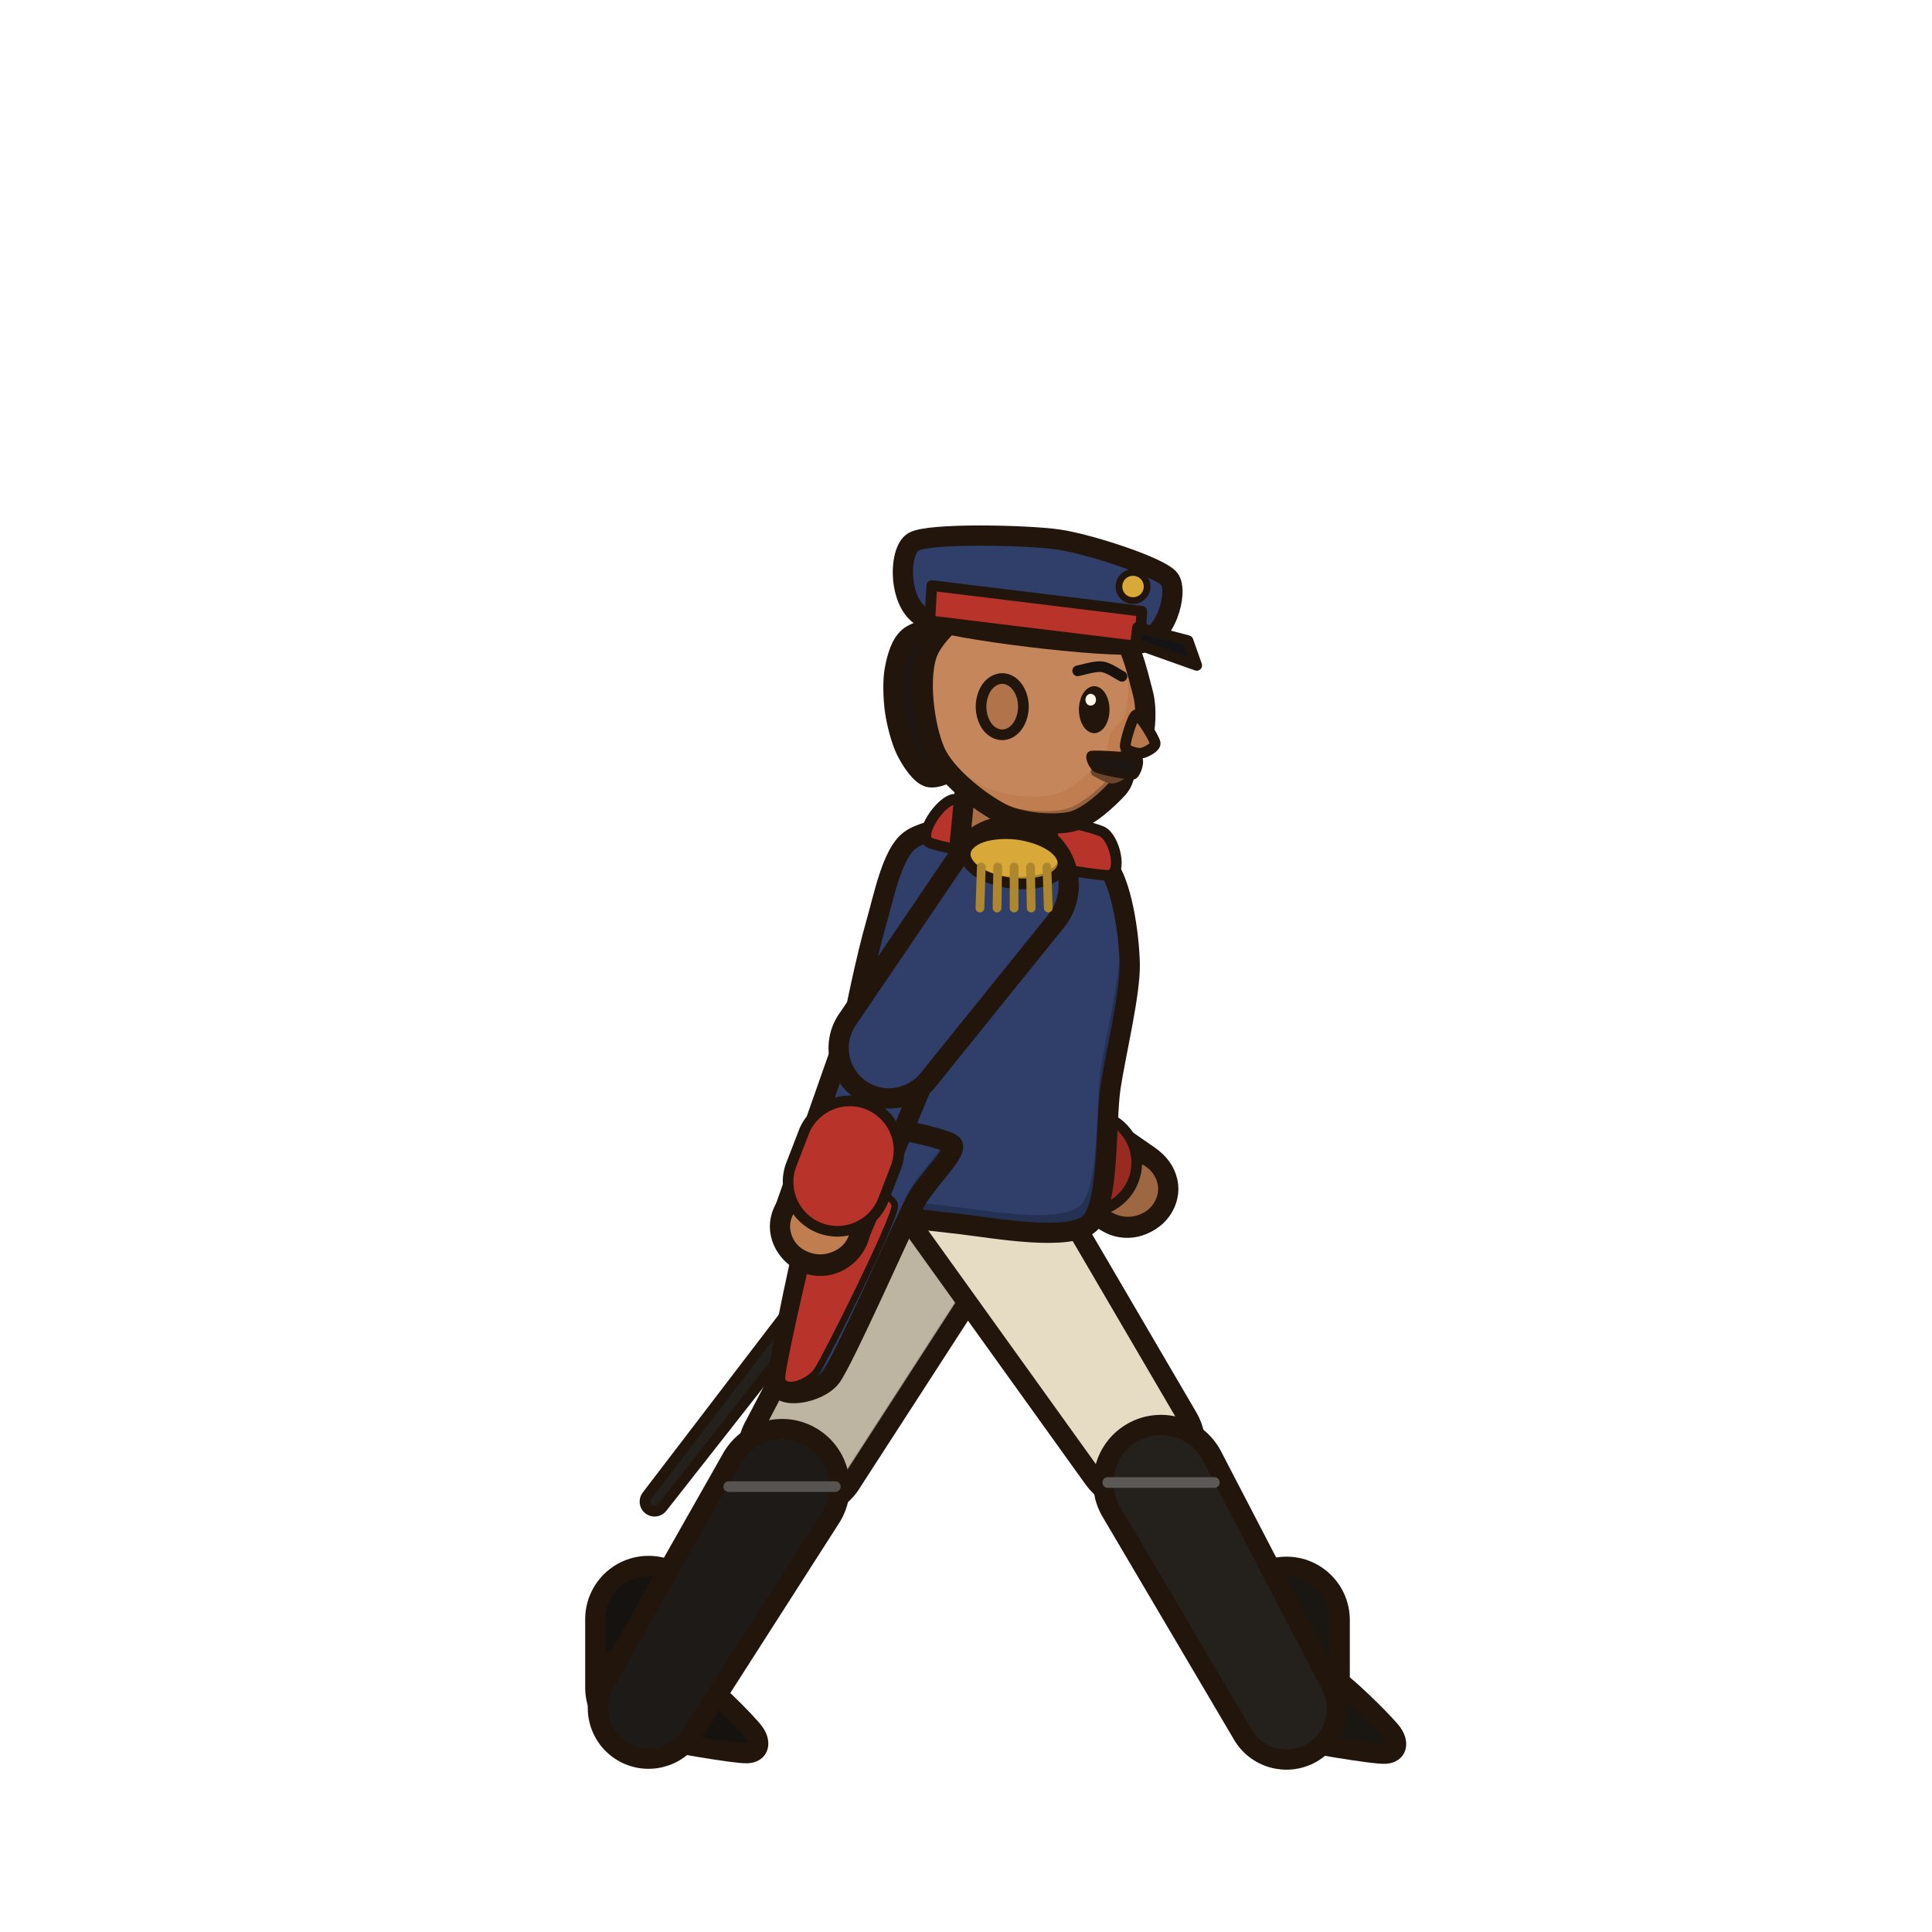
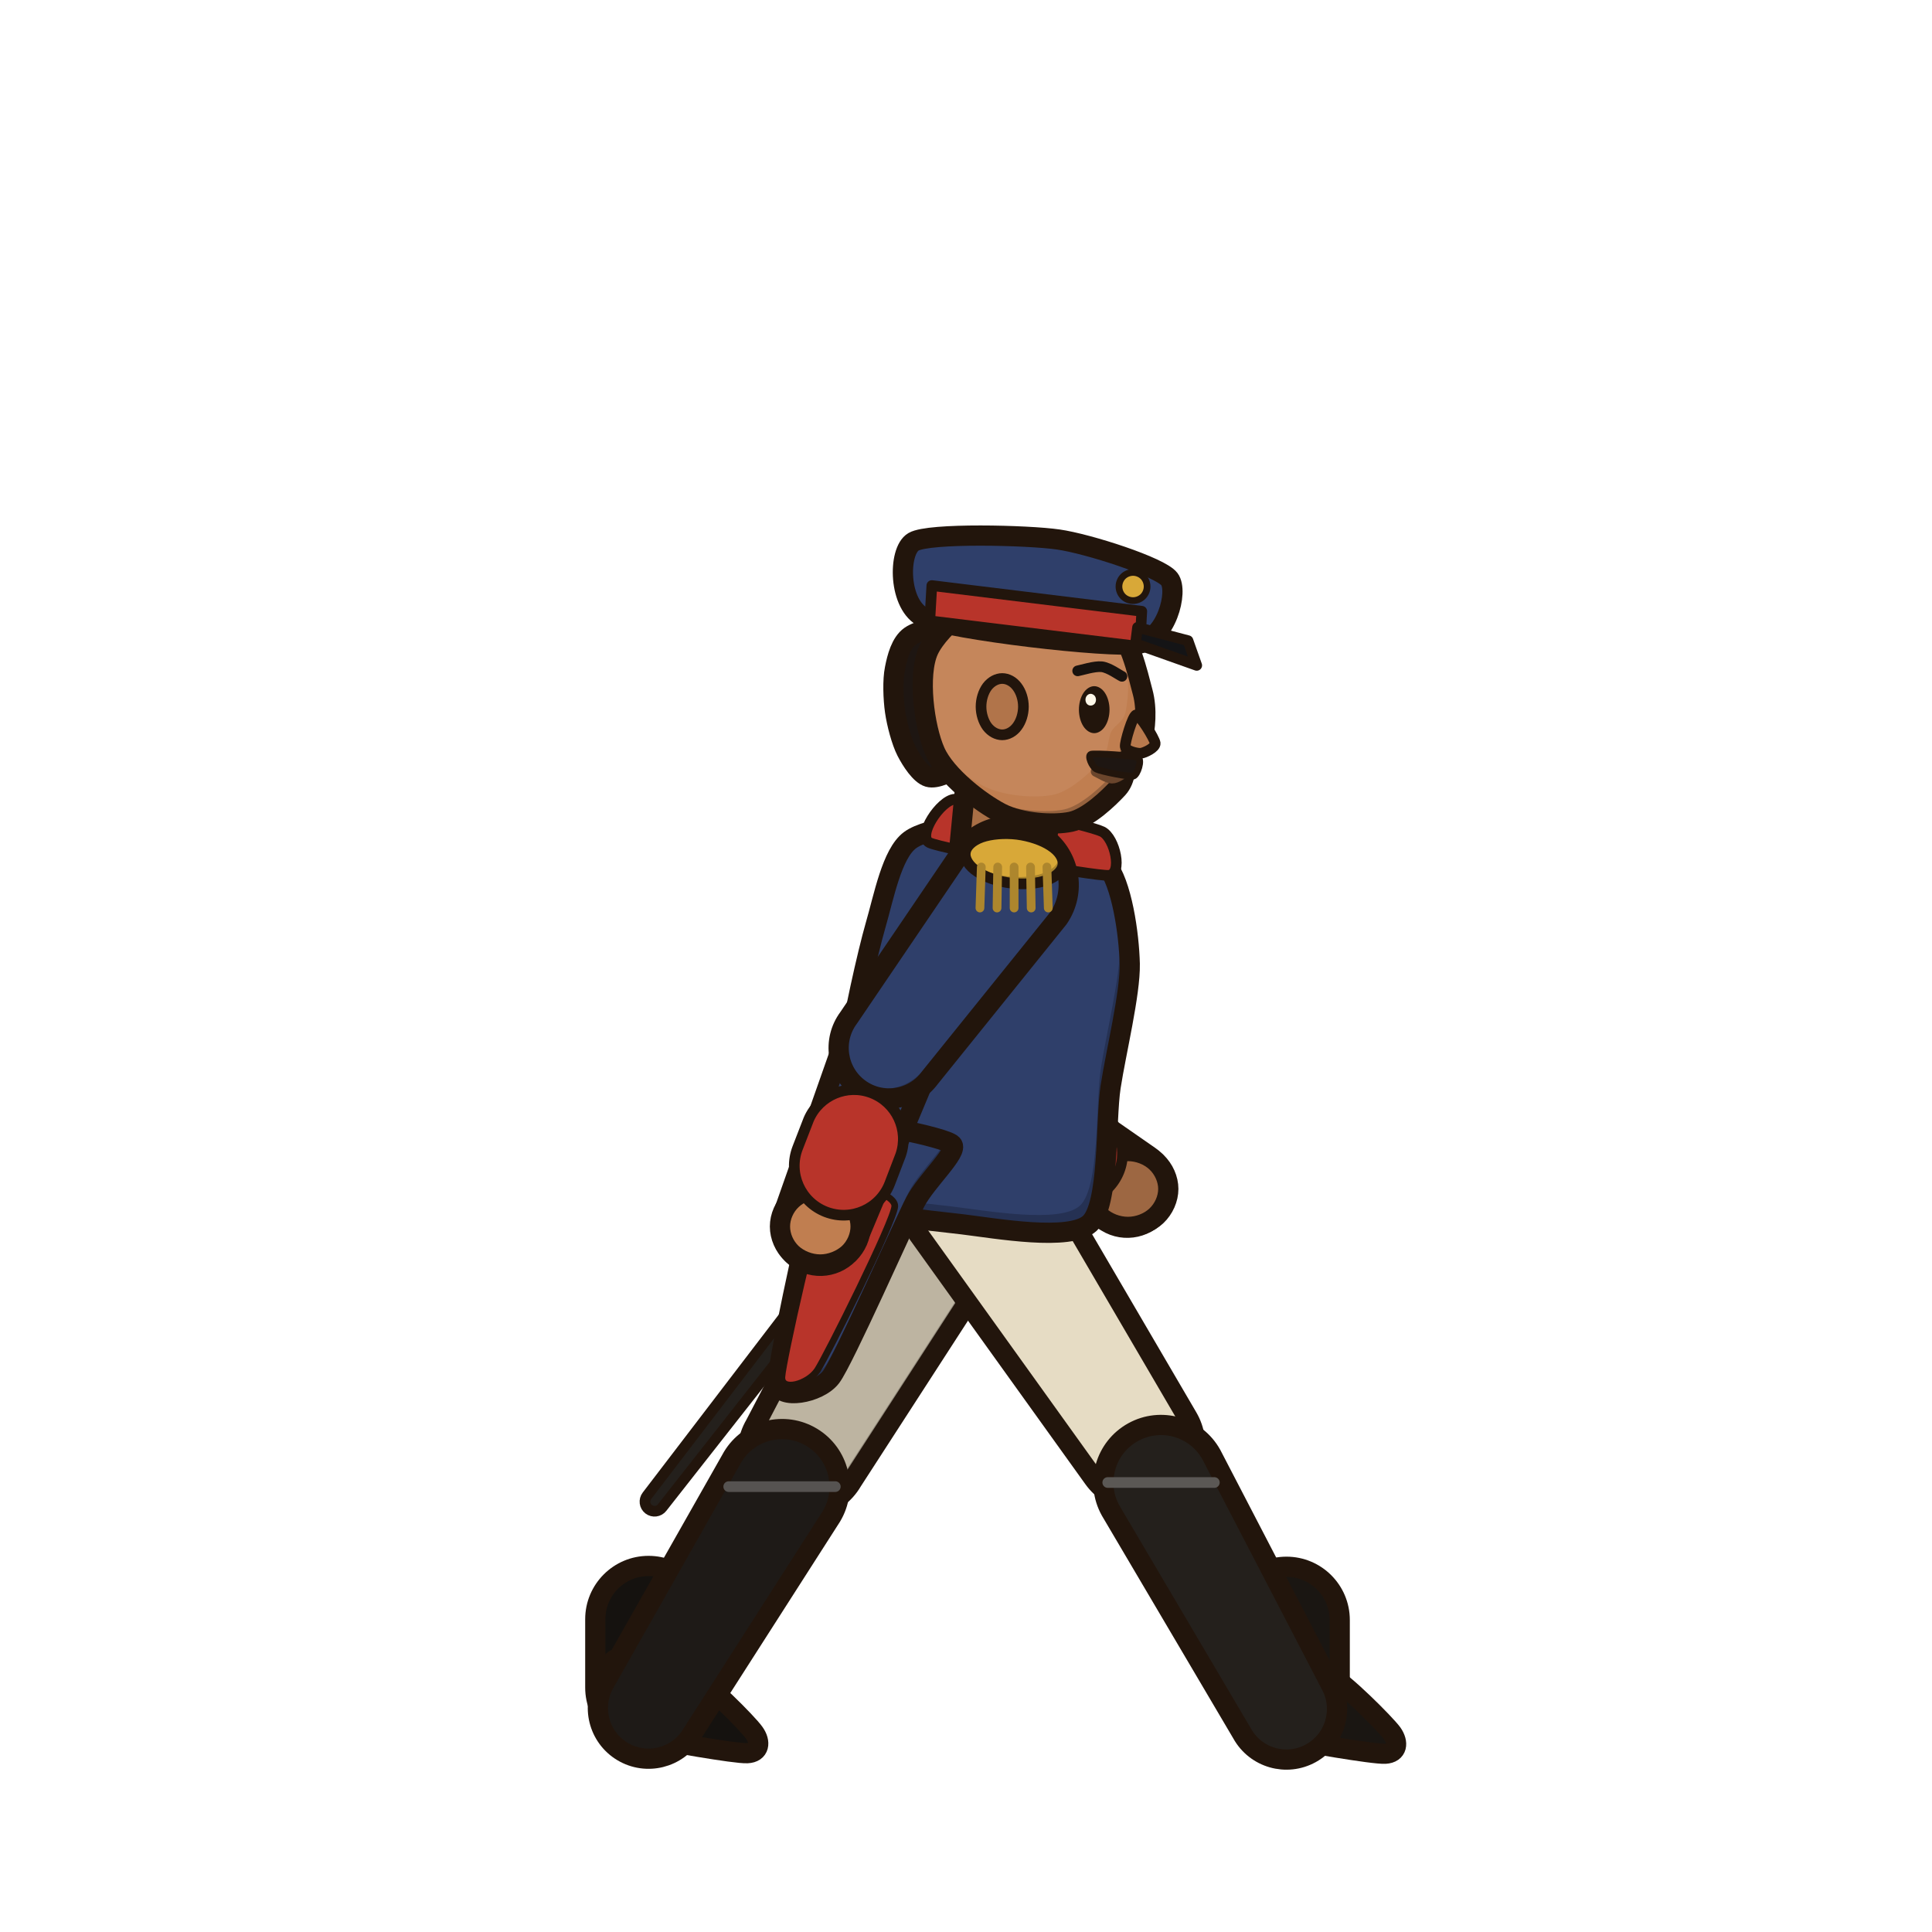
<svg xmlns="http://www.w3.org/2000/svg" width="400" height="400" viewBox="0 0 400 400">
  <defs>
    <clipPath id="barragan-walk-e-1-c-0">
      <path d="M 1.91 54.86 L 13.41 46.87 A 2.87 2.87 0 0 0 10.28 42.06 L -1.67 49.37 A 3.28 3.28 0 0 0 1.91 54.86 Z" />
    </clipPath>
    <clipPath id="barragan-walk-e-1-c-1">
      <path d="M 6.38 66.41 L 3.78 51.62 A 3.69 3.69 0 0 0 -3.54 52.6 L -2.16 67.55 A 4.31 4.31 0 0 0 6.38 66.41 Z" />
    </clipPath>
    <clipPath id="barragan-walk-e-1-c-2">
      <path d="M 14.8 44.47 C 14.8 45.18 14.47 45.92 13.93 46.43 C 13.39 46.94 12.61 47.24 11.85 47.24 C 11.08 47.24 10.3 46.94 9.76 46.43 C 9.22 45.92 8.89 45.18 8.89 44.47 C 8.89 43.75 9.22 43.01 9.76 42.5 C 10.3 41.99 11.08 41.69 11.85 41.69 C 12.61 41.69 13.39 41.99 13.93 42.5 C 14.47 43.01 14.8 43.75 14.8 44.47 Z" />
    </clipPath>
    <clipPath id="barragan-walk-e-1-c-3">
      <path d="M -8.6 23.05 L -20.39 5.67 A 3.36 3.36 0 0 0 -26.05 9.31 L -15.15 27.26 A 3.89 3.89 0 0 0 -8.6 23.05 Z" />
    </clipPath>
    <clipPath id="barragan-walk-e-1-c-4">
      <path d="M 3.63 41.58 L -8.33 23.09 A 4.1 4.1 0 0 0 -15.42 27.22 L -5.22 46.75 A 5.13 5.13 0 0 0 3.63 41.58 Z" />
    </clipPath>
    <clipPath id="barragan-walk-e-1-c-5">
      <path d="M -27.12 7.99 L -27.12 12.99 A 3.89 3.89 0 0 0 -19.33 12.99 L -19.33 7.99 A 3.89 3.89 0 0 0 -27.12 7.99 Z" />
    </clipPath>
    <clipPath id="barragan-walk-e-1-c-6">
      <path d="M -25.77 4.89 C -26.07 5.55 -26.42 9.5 -25.77 9.99 C -25.13 10.48 -21.45 9.71 -20.25 9.09 C -19.05 8.47 -15.99 5.38 -15.5 4.69 C -15 4 -15.1 3.23 -16 3.19 C -16.9 3.14 -22.08 4.09 -23.22 4.29 C -24.36 4.49 -25.47 4.22 -25.77 4.89 Z" />
    </clipPath>
    <clipPath id="barragan-walk-e-1-c-7">
      <path d="M -9.85 20.51 L -20.05 4.58 A 3.7 3.7 0 0 0 -26.4 8.4 L -17.07 24.86 A 4.21 4.21 0 0 0 -9.85 20.51 Z" />
    </clipPath>
    <clipPath id="barragan-walk-e-1-c-8">
      <path d="M 16.13 27.5 L 26.34 9.14 A 3.36 3.36 0 0 0 20.54 5.72 L 9.42 23.54 A 3.89 3.89 0 0 0 16.13 27.5 Z" />
    </clipPath>
    <clipPath id="barragan-walk-e-1-c-9">
      <path d="M 5.09 46.76 L 16.21 27.75 A 4.1 4.1 0 0 0 9.34 23.29 L -3.5 41.18 A 5.13 5.13 0 0 0 5.09 46.76 Z" />
    </clipPath>
    <clipPath id="barragan-walk-e-1-c-10">
      <path d="M 19.55 7.93 L 19.55 12.93 A 3.89 3.89 0 0 0 27.34 12.93 L 27.34 7.93 A 3.89 3.89 0 0 0 19.55 7.93 Z" />
    </clipPath>
    <clipPath id="barragan-walk-e-1-c-11">
      <path d="M 20.89 4.83 C 20.59 5.49 20.25 9.44 20.89 9.93 C 21.54 10.42 25.22 9.64 26.42 9.03 C 27.61 8.41 30.67 5.33 31.17 4.65 C 31.66 3.96 31.57 3.2 30.67 3.15 C 29.76 3.1 24.58 4.03 23.44 4.23 C 22.3 4.42 21.19 4.16 20.89 4.83 Z" />
    </clipPath>
    <clipPath id="barragan-walk-e-1-c-12">
      <path d="M 17.95 25.03 L 26.68 8.22 A 3.7 3.7 0 0 0 20.2 4.63 L 10.58 20.94 A 4.21 4.21 0 0 0 17.95 25.03 Z" />
    </clipPath>
    <clipPath id="barragan-walk-e-1-c-13">
      <path d="M -9.45 44.22 C -10.57 45.88 -9.03 51.7 -8.65 54.3 C -8.27 56.9 -7.22 61.65 -6.62 63.74 C -6.01 65.83 -5.43 68.99 -4.1 69.98 C -2.78 70.97 1.41 71.4 3.33 71.16 C 5.24 70.93 9.1 69.58 10.25 68.22 C 11.4 66.85 11.93 63.1 11.98 60.93 C 12.02 58.76 10.97 54.47 10.58 51.94 C 10.19 49.41 10.51 43.29 9.06 41.95 C 7.62 40.61 2.2 41.58 -0.27 41.88 C -2.74 42.19 -8.33 42.57 -9.45 44.22 Z" />
    </clipPath>
    <clipPath id="barragan-walk-e-1-c-14">
      <path d="M -8.99 49.2 C -9.92 48.81 -10.71 45.16 -11.15 43.42 C -11.59 41.68 -13.89 31.37 -13.77 30.21 C -13.66 29.04 -10.8 29.49 -9.87 30.71 C -8.95 31.93 -4.52 41.96 -3.71 43.52 C -2.9 45.07 -0.53 47.2 -1.01 47.72 C -1.49 48.24 -8.06 49.59 -8.99 49.2 Z" />
    </clipPath>
    <clipPath id="barragan-walk-e-1-c-15">
      <path d="M 2.42 84.98 C 1.89 85.63 0.28 85.72 -0.7 85.71 C -1.68 85.7 -3.41 85.39 -4.08 84.91 C -4.76 84.43 -5.04 83.35 -5.2 82.52 C -5.37 81.7 -5.32 80.32 -5.19 79.41 C -5.06 78.51 -4.72 77.21 -4.35 76.49 C -3.98 75.77 -3.33 74.78 -2.75 74.61 C -2.17 74.44 -1.13 74.96 -0.5 75.37 C 0.14 75.77 0.98 76.4 1.48 77.29 C 1.98 78.19 2.71 80.21 2.85 81.36 C 2.99 82.51 2.96 84.32 2.42 84.98 Z" />
    </clipPath>
    <clipPath id="barragan-walk-e-1-c-16">
      <path d="M -0.5 69.28 L -0.04 74.05 A 3.27 3.27 0 0 0 6.44 73.19 L 5.64 68.47 A 3.1 3.1 0 0 0 -0.5 69.28 Z" />
    </clipPath>
    <clipPath id="barragan-walk-e-1-c-17">
      <path d="M -2.74 83.88 C -1.9 85.69 1.3 88.17 3.29 88.51 C 5.28 88.85 9.09 87.3 10.54 86.15 C 11.98 84.99 12.56 82.15 12.92 80.83 C 13.28 79.51 13.08 78.1 12.93 77.36 C 12.77 76.63 12.16 76.47 11.88 75.93 C 11.61 75.39 11.73 74.46 11.1 73.77 C 10.47 73.09 8.96 71.61 7.68 71.33 C 6.4 71.06 4.05 71.2 2.56 71.96 C 1.07 72.73 -1.47 74.67 -2.26 76.45 C -3.06 78.24 -3.57 82.07 -2.74 83.88 Z" />
    </clipPath>
    <clipPath id="barragan-walk-e-1-c-18">
      <path d="M -3.05 86.26 C -4.97 87.13 -4.99 91.14 -3.84 91.81 C -2.7 92.48 4.57 92.3 6.75 91.98 C 8.93 91.67 14.21 89.97 14.88 89.08 C 15.56 88.19 14.66 84.67 12.57 84.34 C 10.48 84.01 -1.14 85.38 -3.05 86.26 Z" />
    </clipPath>
    <clipPath id="barragan-walk-e-1-c-19">
      <path d="M -2.57 53.6 L -7.98 40.68 A 2.87 2.87 0 0 0 -13.34 42.75 L -8.69 55.96 A 3.28 3.28 0 0 0 -2.57 53.6 Z" />
    </clipPath>
    <clipPath id="barragan-walk-e-1-c-20">
      <path d="M 6.76 64.27 L -2.66 52.58 A 3.69 3.69 0 0 0 -8.59 56.98 L -0.16 69.4 A 4.31 4.31 0 0 0 6.76 64.27 Z" />
    </clipPath>
    <clipPath id="barragan-walk-e-1-c-21">
      <path d="M -7.71 41.72 C -7.71 42.44 -8.03 43.17 -8.57 43.68 C -9.12 44.19 -9.9 44.49 -10.66 44.49 C -11.43 44.49 -12.21 44.19 -12.75 43.68 C -13.29 43.17 -13.61 42.44 -13.61 41.72 C -13.61 41 -13.29 40.26 -12.75 39.75 C -12.21 39.25 -11.43 38.94 -10.66 38.94 C -9.9 38.94 -9.12 39.25 -8.57 39.75 C -8.03 40.26 -7.71 41 -7.71 41.72 Z" />
    </clipPath>
    <clipPath id="barragan-walk-e-1-c-22">
      <path d="M 7.09 68.18 C 7.15 68.65 6.82 69.17 6.2 69.57 C 5.59 69.98 4.66 70.29 3.74 70.41 C 2.81 70.52 1.84 70.44 1.15 70.2 C 0.45 69.95 0 69.52 -0.05 69.06 C -0.11 68.6 0.22 68.08 0.84 67.67 C 1.45 67.26 2.37 66.95 3.3 66.84 C 4.23 66.72 5.19 66.8 5.89 67.05 C 6.59 67.3 7.03 67.72 7.09 68.18 Z" />
    </clipPath>
  </defs>
  <g filter="url(#grain)" stroke-linejoin="round" stroke-linecap="round">
    <g transform="translate(200 372) scale(2.83 -2.83)">
      <path d="M -3.47 45.04 L -22.23 21.16 A 0.7 0.7 0 0 0 -23.34 22.02 L -4.9 46.14 A 0.9 0.9 0 0 0 -3.47 45.04 Z" fill="#24201c" />
      <path d="M -3.47 45.04 L -22.23 21.16 A 0.7 0.7 0 0 0 -23.34 22.02 L -4.9 46.14 A 0.9 0.9 0 0 0 -3.47 45.04 Z" fill="none" stroke="#22150c" stroke-width="0.78" stroke-linejoin="round" />
      <path d="M -3.82 47.24 L -2.12 49.24 A 0.7 0.7 0 0 0 -1.05 48.34 L -2.75 46.34 A 0.7 0.7 0 0 0 -3.82 47.24 Z" fill="#c8a040" />
      <path d="M -3.82 47.24 L -2.12 49.24 A 0.7 0.7 0 0 0 -1.05 48.34 L -2.75 46.34 A 0.7 0.7 0 0 0 -3.82 47.24 Z" fill="none" stroke="#22150c" stroke-width="0.57" stroke-linejoin="round" />
      <path d="M -1.78 48.79 Q 0.02 47.79 -0.78 45.99" fill="none" stroke="#c8a040" stroke-width="0.49" stroke-linecap="round" stroke-linejoin="round" />
      <g clip-path="url(#barragan-walk-e-1-c-0)">
        <path d="M 1.91 54.86 L 13.41 46.87 A 2.87 2.87 0 0 0 10.28 42.06 L -1.67 49.37 A 3.28 3.28 0 0 0 1.91 54.86 Z" fill="#1e2944" />
        <path d="M 1.91 54.86 L 13.41 46.87 A 2.87 2.87 0 0 0 10.28 42.06 L -1.67 49.37 A 3.28 3.28 0 0 0 1.91 54.86 Z" fill="#273457" transform="translate(-0.33 0.6)" />
      </g>
      <path d="M 1.91 54.86 L 13.41 46.87 A 2.87 2.87 0 0 0 10.28 42.06 L -1.67 49.37 A 3.28 3.28 0 0 0 1.91 54.86 Z" fill="none" stroke="#22150c" stroke-width="1.48" stroke-linejoin="round" />
      <g clip-path="url(#barragan-walk-e-1-c-1)">
        <path d="M 6.38 66.41 L 3.78 51.62 A 3.69 3.69 0 0 0 -3.54 52.6 L -2.16 67.55 A 4.31 4.31 0 0 0 6.38 66.41 Z" fill="#1e2944" />
        <path d="M 6.38 66.41 L 3.78 51.62 A 3.69 3.69 0 0 0 -3.54 52.6 L -2.16 67.55 A 4.31 4.31 0 0 0 6.38 66.41 Z" fill="#273457" transform="translate(-0.38 0.7)" />
      </g>
      <path d="M 6.38 66.41 L 3.78 51.62 A 3.69 3.69 0 0 0 -3.54 52.6 L -2.16 67.55 A 4.31 4.31 0 0 0 6.38 66.41 Z" fill="none" stroke="#22150c" stroke-width="1.48" stroke-linejoin="round" />
      <g clip-path="url(#barragan-walk-e-1-c-2)">
        <path d="M 14.8 44.47 C 14.8 45.18 14.47 45.92 13.93 46.43 C 13.39 46.94 12.61 47.24 11.85 47.24 C 11.08 47.24 10.3 46.94 9.76 46.43 C 9.22 45.92 8.89 45.18 8.89 44.47 C 8.89 43.75 9.22 43.01 9.76 42.5 C 10.3 41.99 11.08 41.69 11.85 41.69 C 12.61 41.69 13.39 41.99 13.93 42.5 C 14.47 43.01 14.8 43.75 14.8 44.47 Z" fill="#7a5033" />
        <path d="M 14.8 44.47 C 14.8 45.18 14.47 45.92 13.93 46.43 C 13.39 46.94 12.61 47.24 11.85 47.24 C 11.08 47.24 10.3 46.94 9.76 46.43 C 9.22 45.92 8.89 45.18 8.89 44.47 C 8.89 43.75 9.22 43.01 9.76 42.5 C 10.3 41.99 11.08 41.69 11.85 41.69 C 12.61 41.69 13.39 41.99 13.93 42.5 C 14.47 43.01 14.8 43.75 14.8 44.47 Z" fill="#9d6742" transform="translate(-0.22 0.4)" />
      </g>
      <path d="M 14.8 44.47 C 14.8 45.18 14.47 45.92 13.93 46.43 C 13.39 46.94 12.61 47.24 11.85 47.24 C 11.08 47.24 10.3 46.94 9.76 46.43 C 9.22 45.92 8.89 45.18 8.89 44.47 C 8.89 43.75 9.22 43.01 9.76 42.5 C 10.3 41.99 11.08 41.69 11.85 41.69 C 12.61 41.69 13.39 41.99 13.93 42.5 C 14.47 43.01 14.8 43.75 14.8 44.47 Z" fill="none" stroke="#22150c" stroke-width="1.48" stroke-linejoin="round" />
-       <path d="M 7.06 43.28 L 4.72 44.81 A 3.61 3.61 0 0 0 8.66 50.85 L 11 49.32 A 3.61 3.61 0 0 0 7.06 43.28 Z" fill="#972b22" />
-       <path d="M 7.06 43.28 L 4.72 44.81 A 3.61 3.61 0 0 0 8.66 50.85 L 11 49.32 A 3.61 3.61 0 0 0 7.06 43.28 Z" fill="none" stroke="#22150c" stroke-width="0.78" stroke-linejoin="round" />
+       <path d="M 5.89 44.04 L 4.01 45.27 A 3.61 3.61 0 0 0 7.95 51.31 L 9.83 50.09 A 3.61 3.61 0 0 0 5.89 44.04 Z" fill="#972b22" />
+       <path d="M 5.89 44.04 L 4.01 45.27 A 3.61 3.61 0 0 0 7.95 51.31 L 9.83 50.09 A 3.61 3.61 0 0 0 5.89 44.04 Z" fill="none" stroke="#22150c" stroke-width="0.78" stroke-linejoin="round" />
      <g clip-path="url(#barragan-walk-e-1-c-3)">
        <path d="M -8.6 23.05 L -20.39 5.67 A 3.36 3.36 0 0 0 -26.05 9.31 L -15.15 27.26 A 3.89 3.89 0 0 0 -8.6 23.05 Z" fill="#938c7e" />
        <path d="M -8.6 23.05 L -20.39 5.67 A 3.36 3.36 0 0 0 -26.05 9.31 L -15.15 27.26 A 3.89 3.89 0 0 0 -8.6 23.05 Z" fill="#bdb4a1" transform="translate(-0.38 0.7)" />
      </g>
      <path d="M -8.6 23.05 L -20.39 5.67 A 3.36 3.36 0 0 0 -26.05 9.31 L -15.15 27.26 A 3.89 3.89 0 0 0 -8.6 23.05 Z" fill="none" stroke="#22150c" stroke-width="1.48" stroke-linejoin="round" />
      <g clip-path="url(#barragan-walk-e-1-c-4)">
        <path d="M 3.63 41.58 L -8.33 23.09 A 4.1 4.1 0 0 0 -15.42 27.22 L -5.22 46.75 A 5.13 5.13 0 0 0 3.63 41.58 Z" fill="#938c7e" />
        <path d="M 3.63 41.58 L -8.33 23.09 A 4.1 4.1 0 0 0 -15.42 27.22 L -5.22 46.75 A 5.13 5.13 0 0 0 3.63 41.58 Z" fill="#bdb4a1" transform="translate(-0.44 0.8)" />
      </g>
      <path d="M 3.63 41.58 L -8.33 23.09 A 4.1 4.1 0 0 0 -15.42 27.22 L -5.22 46.75 A 5.13 5.13 0 0 0 3.63 41.58 Z" fill="none" stroke="#22150c" stroke-width="1.48" stroke-linejoin="round" />
      <g clip-path="url(#barragan-walk-e-1-c-5)">
        <path d="M -27.12 7.99 L -27.12 12.99 A 3.89 3.89 0 0 0 -19.33 12.99 L -19.33 7.99 A 3.89 3.89 0 0 0 -27.12 7.99 Z" fill="#100e0c" />
        <path d="M -27.12 7.99 L -27.12 12.99 A 3.89 3.89 0 0 0 -19.33 12.99 L -19.33 7.99 A 3.89 3.89 0 0 0 -27.12 7.99 Z" fill="#15120f" transform="translate(-0.28 0.5)" />
      </g>
      <path d="M -27.12 7.99 L -27.12 12.99 A 3.89 3.89 0 0 0 -19.33 12.99 L -19.33 7.99 A 3.89 3.89 0 0 0 -27.12 7.99 Z" fill="none" stroke="#22150c" stroke-width="1.48" stroke-linejoin="round" />
      <g clip-path="url(#barragan-walk-e-1-c-6)">
        <path d="M -25.77 4.89 C -26.07 5.55 -26.42 9.5 -25.77 9.99 C -25.13 10.48 -21.45 9.71 -20.25 9.09 C -19.05 8.47 -15.99 5.38 -15.5 4.69 C -15 4 -15.1 3.23 -16 3.19 C -16.9 3.14 -22.08 4.09 -23.22 4.29 C -24.36 4.49 -25.47 4.22 -25.77 4.89 Z" fill="#100e0c" />
        <path d="M -25.77 4.89 C -26.07 5.55 -26.42 9.5 -25.77 9.99 C -25.13 10.48 -21.45 9.71 -20.25 9.09 C -19.05 8.47 -15.99 5.38 -15.5 4.69 C -15 4 -15.1 3.23 -16 3.19 C -16.9 3.14 -22.08 4.09 -23.22 4.29 C -24.36 4.49 -25.47 4.22 -25.77 4.89 Z" fill="#15120f" transform="translate(-0.28 0.5)" />
      </g>
      <path d="M -25.77 4.89 C -26.07 5.55 -26.42 9.5 -25.77 9.99 C -25.13 10.48 -21.45 9.71 -20.25 9.09 C -19.05 8.47 -15.99 5.38 -15.5 4.69 C -15 4 -15.1 3.23 -16 3.19 C -16.9 3.14 -22.08 4.09 -23.22 4.29 C -24.36 4.49 -25.47 4.22 -25.77 4.89 Z" fill="none" stroke="#22150c" stroke-width="1.48" stroke-linejoin="round" />
      <g clip-path="url(#barragan-walk-e-1-c-7)">
        <path d="M -9.85 20.51 L -20.05 4.58 A 3.7 3.7 0 0 0 -26.4 8.4 L -17.07 24.86 A 4.21 4.21 0 0 0 -9.85 20.51 Z" fill="#171412" />
        <path d="M -9.85 20.51 L -20.05 4.58 A 3.7 3.7 0 0 0 -26.4 8.4 L -17.07 24.86 A 4.21 4.21 0 0 0 -9.85 20.51 Z" fill="#1e1a17" transform="translate(-0.28 0.5)" />
      </g>
      <path d="M -9.85 20.51 L -20.05 4.58 A 3.7 3.7 0 0 0 -26.4 8.4 L -17.07 24.86 A 4.21 4.21 0 0 0 -9.85 20.51 Z" fill="none" stroke="#22150c" stroke-width="1.48" stroke-linejoin="round" />
      <path d="M -17.36 22.69 L -9.56 22.69" fill="none" stroke="#565351" stroke-width="0.78" stroke-linecap="round" stroke-linejoin="round" />
      <g clip-path="url(#barragan-walk-e-1-c-8)">
        <path d="M 16.13 27.5 L 26.34 9.14 A 3.36 3.36 0 0 0 20.54 5.72 L 9.42 23.54 A 3.89 3.89 0 0 0 16.13 27.5 Z" fill="#b3ac99" />
        <path d="M 16.13 27.5 L 26.34 9.14 A 3.36 3.36 0 0 0 20.54 5.72 L 9.42 23.54 A 3.89 3.89 0 0 0 16.13 27.5 Z" fill="#e6dcc4" transform="translate(-0.38 0.7)" />
      </g>
      <path d="M 16.13 27.5 L 26.34 9.14 A 3.36 3.36 0 0 0 20.54 5.72 L 9.42 23.54 A 3.89 3.89 0 0 0 16.13 27.5 Z" fill="none" stroke="#22150c" stroke-width="1.48" stroke-linejoin="round" />
      <g clip-path="url(#barragan-walk-e-1-c-9)">
        <path d="M 5.09 46.76 L 16.21 27.75 A 4.1 4.1 0 0 0 9.34 23.29 L -3.5 41.18 A 5.13 5.13 0 0 0 5.09 46.76 Z" fill="#b3ac99" />
        <path d="M 5.09 46.76 L 16.21 27.75 A 4.1 4.1 0 0 0 9.34 23.29 L -3.5 41.18 A 5.13 5.13 0 0 0 5.09 46.76 Z" fill="#e6dcc4" transform="translate(-0.44 0.8)" />
      </g>
      <path d="M 5.09 46.76 L 16.21 27.75 A 4.1 4.1 0 0 0 9.34 23.29 L -3.5 41.18 A 5.13 5.13 0 0 0 5.09 46.76 Z" fill="none" stroke="#22150c" stroke-width="1.48" stroke-linejoin="round" />
      <g clip-path="url(#barragan-walk-e-1-c-10)">
        <path d="M 19.55 7.93 L 19.55 12.93 A 3.89 3.89 0 0 0 27.34 12.93 L 27.34 7.93 A 3.89 3.89 0 0 0 19.55 7.93 Z" fill="#14110e" />
        <path d="M 19.55 7.93 L 19.55 12.93 A 3.89 3.89 0 0 0 27.34 12.93 L 27.34 7.93 A 3.89 3.89 0 0 0 19.55 7.93 Z" fill="#1a1612" transform="translate(-0.28 0.5)" />
      </g>
      <path d="M 19.55 7.93 L 19.55 12.93 A 3.89 3.89 0 0 0 27.34 12.93 L 27.34 7.93 A 3.89 3.89 0 0 0 19.55 7.93 Z" fill="none" stroke="#22150c" stroke-width="1.48" stroke-linejoin="round" />
      <g clip-path="url(#barragan-walk-e-1-c-11)">
        <path d="M 20.89 4.83 C 20.59 5.49 20.25 9.44 20.89 9.93 C 21.54 10.42 25.22 9.64 26.42 9.03 C 27.61 8.41 30.67 5.33 31.17 4.65 C 31.66 3.96 31.57 3.2 30.67 3.15 C 29.76 3.1 24.58 4.03 23.44 4.23 C 22.3 4.42 21.19 4.16 20.89 4.83 Z" fill="#14110e" />
        <path d="M 20.89 4.83 C 20.59 5.49 20.25 9.44 20.89 9.93 C 21.54 10.42 25.22 9.64 26.42 9.03 C 27.61 8.41 30.67 5.33 31.17 4.65 C 31.66 3.96 31.57 3.2 30.67 3.15 C 29.76 3.1 24.58 4.03 23.44 4.23 C 22.3 4.42 21.19 4.16 20.89 4.83 Z" fill="#1a1612" transform="translate(-0.28 0.5)" />
      </g>
      <path d="M 20.89 4.83 C 20.59 5.49 20.25 9.44 20.89 9.93 C 21.54 10.42 25.22 9.64 26.42 9.03 C 27.61 8.41 30.67 5.33 31.17 4.65 C 31.66 3.96 31.57 3.2 30.67 3.15 C 29.76 3.1 24.58 4.03 23.44 4.23 C 22.3 4.42 21.19 4.16 20.89 4.83 Z" fill="none" stroke="#22150c" stroke-width="1.48" stroke-linejoin="round" />
      <g clip-path="url(#barragan-walk-e-1-c-12)">
        <path d="M 17.95 25.03 L 26.68 8.22 A 3.7 3.7 0 0 0 20.2 4.63 L 10.58 20.94 A 4.21 4.21 0 0 0 17.95 25.03 Z" fill="#1c1916" />
        <path d="M 17.95 25.03 L 26.68 8.22 A 3.7 3.7 0 0 0 20.2 4.63 L 10.58 20.94 A 4.21 4.21 0 0 0 17.95 25.03 Z" fill="#24201c" transform="translate(-0.28 0.5)" />
      </g>
      <path d="M 17.95 25.03 L 26.68 8.22 A 3.7 3.7 0 0 0 20.2 4.63 L 10.58 20.94 A 4.21 4.21 0 0 0 17.95 25.03 Z" fill="none" stroke="#22150c" stroke-width="1.48" stroke-linejoin="round" />
      <path d="M 10.37 22.99 L 18.17 22.99" fill="none" stroke="#5b5855" stroke-width="0.78" stroke-linecap="round" stroke-linejoin="round" />
      <g clip-path="url(#barragan-walk-e-1-c-13)">
        <path d="M -9.45 44.22 C -10.57 45.88 -9.03 51.7 -8.65 54.3 C -8.27 56.9 -7.22 61.65 -6.62 63.74 C -6.01 65.83 -5.43 68.99 -4.1 69.98 C -2.78 70.97 1.41 71.4 3.33 71.16 C 5.24 70.93 9.1 69.58 10.25 68.22 C 11.4 66.85 11.93 63.1 11.98 60.93 C 12.02 58.76 10.97 54.47 10.58 51.94 C 10.19 49.41 10.51 43.29 9.06 41.95 C 7.62 40.61 2.2 41.58 -0.27 41.88 C -2.74 42.19 -8.33 42.57 -9.45 44.22 Z" fill="#253153" />
        <path d="M -9.45 44.22 C -10.57 45.88 -9.03 51.7 -8.65 54.3 C -8.27 56.9 -7.22 61.65 -6.62 63.74 C -6.01 65.83 -5.43 68.99 -4.1 69.98 C -2.78 70.97 1.41 71.4 3.33 71.16 C 5.24 70.93 9.1 69.58 10.25 68.22 C 11.4 66.85 11.93 63.1 11.98 60.93 C 12.02 58.76 10.97 54.47 10.58 51.94 C 10.19 49.41 10.51 43.29 9.06 41.95 C 7.62 40.61 2.2 41.58 -0.27 41.88 C -2.74 42.19 -8.33 42.57 -9.45 44.22 Z" fill="#2f3f6a" transform="translate(-0.72 1.3)" />
      </g>
      <path d="M -9.45 44.22 C -10.57 45.88 -9.03 51.7 -8.65 54.3 C -8.27 56.9 -7.22 61.65 -6.62 63.74 C -6.01 65.83 -5.43 68.99 -4.1 69.98 C -2.78 70.97 1.41 71.4 3.33 71.16 C 5.24 70.93 9.1 69.58 10.25 68.22 C 11.4 66.85 11.93 63.1 11.98 60.93 C 12.02 58.76 10.97 54.47 10.58 51.94 C 10.19 49.41 10.51 43.29 9.06 41.95 C 7.62 40.61 2.2 41.58 -0.27 41.88 C -2.74 42.19 -8.33 42.57 -9.45 44.22 Z" fill="none" stroke="#22150c" stroke-width="1.48" stroke-linejoin="round" />
      <g clip-path="url(#barragan-walk-e-1-c-14)">
        <path d="M -8.99 49.2 C -9.92 48.81 -10.71 45.16 -11.15 43.42 C -11.59 41.68 -13.89 31.37 -13.77 30.21 C -13.66 29.04 -10.8 29.49 -9.87 30.71 C -8.95 31.93 -4.52 41.96 -3.71 43.52 C -2.9 45.07 -0.53 47.2 -1.01 47.72 C -1.49 48.24 -8.06 49.59 -8.99 49.2 Z" fill="#253153" />
        <path d="M -8.99 49.2 C -9.92 48.81 -10.71 45.16 -11.15 43.42 C -11.59 41.68 -13.89 31.37 -13.77 30.21 C -13.66 29.04 -10.8 29.49 -9.87 30.71 C -8.95 31.93 -4.52 41.96 -3.71 43.52 C -2.9 45.07 -0.53 47.2 -1.01 47.72 C -1.49 48.24 -8.06 49.59 -8.99 49.2 Z" fill="#2f3f6a" transform="translate(-0.44 0.8)" />
      </g>
      <path d="M -8.99 49.2 C -9.92 48.81 -10.71 45.16 -11.15 43.42 C -11.59 41.68 -13.89 31.37 -13.77 30.21 C -13.66 29.04 -10.8 29.49 -9.87 30.71 C -8.95 31.93 -4.52 41.96 -3.71 43.52 C -2.9 45.07 -0.53 47.2 -1.01 47.72 C -1.49 48.24 -8.06 49.59 -8.99 49.2 Z" fill="none" stroke="#22150c" stroke-width="1.48" stroke-linejoin="round" />
      <path d="M -10.17 44.31 C -10.86 43.27 -13.42 31.8 -13.47 30.71 C -13.53 29.62 -11.56 30.17 -10.87 31.21 C -10.19 32.25 -5.27 42.1 -5.21 43.2 C -5.15 44.29 -9.48 45.35 -10.17 44.31 Z" fill="#b8342a" />
      <path d="M -10.17 44.31 C -10.86 43.27 -13.42 31.8 -13.47 30.71 C -13.53 29.62 -11.56 30.17 -10.87 31.21 C -10.19 32.25 -5.27 42.1 -5.21 43.2 C -5.15 44.29 -9.48 45.35 -10.17 44.31 Z" fill="none" stroke="#22150c" stroke-width="0.49" stroke-linejoin="round" />
      <path d="M -2.67 69.8 C -3.61 70.27 -1.87 72.92 -0.82 72.98 C 0.23 73.05 9.02 71.08 9.96 70.61 C 10.9 70.15 11.49 67.48 10.44 67.41 C 9.39 67.34 -1.73 69.34 -2.67 69.8 Z" fill="#b8342a" />
      <path d="M -2.67 69.8 C -3.61 70.27 -1.87 72.92 -0.82 72.98 C 0.23 73.05 9.02 71.08 9.96 70.61 C 10.9 70.15 11.49 67.48 10.44 67.41 C 9.39 67.34 -1.73 69.34 -2.67 69.8 Z" fill="none" stroke="#22150c" stroke-width="0.78" stroke-linejoin="round" />
      <g clip-path="url(#barragan-walk-e-1-c-15)">
        <path d="M 2.42 84.98 C 1.89 85.63 0.28 85.72 -0.7 85.71 C -1.68 85.7 -3.41 85.39 -4.08 84.91 C -4.76 84.43 -5.04 83.35 -5.2 82.52 C -5.37 81.7 -5.32 80.32 -5.19 79.41 C -5.06 78.51 -4.72 77.21 -4.35 76.49 C -3.98 75.77 -3.33 74.78 -2.75 74.61 C -2.17 74.44 -1.13 74.96 -0.5 75.37 C 0.14 75.77 0.98 76.4 1.48 77.29 C 1.98 78.19 2.71 80.21 2.85 81.36 C 2.99 82.51 2.96 84.32 2.42 84.98 Z" fill="#17110e" />
        <path d="M 2.42 84.98 C 1.89 85.63 0.28 85.72 -0.7 85.71 C -1.68 85.7 -3.41 85.39 -4.08 84.91 C -4.76 84.43 -5.04 83.35 -5.2 82.52 C -5.37 81.7 -5.32 80.32 -5.19 79.41 C -5.06 78.51 -4.72 77.21 -4.35 76.49 C -3.98 75.77 -3.33 74.78 -2.75 74.61 C -2.17 74.44 -1.13 74.96 -0.5 75.37 C 0.14 75.77 0.98 76.4 1.48 77.29 C 1.98 78.19 2.71 80.21 2.85 81.36 C 2.99 82.51 2.96 84.32 2.42 84.98 Z" fill="#1e1612" transform="translate(-0.33 0.6)" />
      </g>
      <path d="M 2.42 84.98 C 1.89 85.63 0.28 85.72 -0.7 85.71 C -1.68 85.7 -3.41 85.39 -4.08 84.91 C -4.76 84.43 -5.04 83.35 -5.2 82.52 C -5.37 81.7 -5.32 80.32 -5.19 79.41 C -5.06 78.51 -4.72 77.21 -4.35 76.49 C -3.98 75.77 -3.33 74.78 -2.75 74.61 C -2.17 74.44 -1.13 74.96 -0.5 75.37 C 0.14 75.77 0.98 76.4 1.48 77.29 C 1.98 78.19 2.71 80.21 2.85 81.36 C 2.99 82.51 2.96 84.32 2.42 84.98 Z" fill="none" stroke="#22150c" stroke-width="1.48" stroke-linejoin="round" />
      <g clip-path="url(#barragan-walk-e-1-c-16)">
        <path d="M -0.5 69.28 L -0.04 74.05 A 3.27 3.27 0 0 0 6.44 73.19 L 5.64 68.47 A 3.1 3.1 0 0 0 -0.5 69.28 Z" fill="#845737" />
        <path d="M -0.5 69.28 L -0.04 74.05 A 3.27 3.27 0 0 0 6.44 73.19 L 5.64 68.47 A 3.1 3.1 0 0 0 -0.5 69.28 Z" fill="#a96f46" transform="translate(-0.28 0.5)" />
      </g>
      <path d="M -0.5 69.28 L -0.04 74.05 A 3.27 3.27 0 0 0 6.44 73.19 L 5.64 68.47 A 3.1 3.1 0 0 0 -0.5 69.28 Z" fill="none" stroke="#22150c" stroke-width="1.48" stroke-linejoin="round" />
      <g clip-path="url(#barragan-walk-e-1-c-17)">
        <path d="M -2.74 83.88 C -1.9 85.69 1.3 88.17 3.29 88.51 C 5.28 88.85 9.09 87.3 10.54 86.15 C 11.98 84.99 12.56 82.15 12.92 80.83 C 13.28 79.51 13.08 78.1 12.93 77.36 C 12.77 76.63 12.16 76.47 11.88 75.93 C 11.61 75.39 11.73 74.46 11.1 73.77 C 10.47 73.09 8.96 71.61 7.68 71.33 C 6.4 71.06 4.05 71.2 2.56 71.96 C 1.07 72.73 -1.47 74.67 -2.26 76.45 C -3.06 78.24 -3.57 82.07 -2.74 83.88 Z" fill="#96623e" />
        <path d="M -2.74 83.88 C -1.9 85.69 1.3 88.17 3.29 88.51 C 5.28 88.85 9.09 87.3 10.54 86.15 C 11.98 84.99 12.56 82.15 12.92 80.83 C 13.28 79.51 13.08 78.1 12.93 77.36 C 12.77 76.63 12.16 76.47 11.88 75.93 C 11.61 75.39 11.73 74.46 11.1 73.77 C 10.47 73.09 8.96 71.61 7.68 71.33 C 6.4 71.06 4.05 71.2 2.56 71.96 C 1.07 72.73 -1.47 74.67 -2.26 76.45 C -3.06 78.24 -3.57 82.07 -2.74 83.88 Z" fill="#c07e50" transform="translate(-0.5 0.9)" />
        <path d="M -2.74 83.88 C -1.9 85.69 1.3 88.17 3.29 88.51 C 5.28 88.85 9.09 87.3 10.54 86.15 C 11.98 84.99 12.56 82.15 12.92 80.83 C 13.28 79.51 13.08 78.1 12.93 77.36 C 12.77 76.63 12.16 76.47 11.88 75.93 C 11.61 75.39 11.73 74.46 11.1 73.77 C 10.47 73.09 8.96 71.61 7.68 71.33 C 6.4 71.06 4.05 71.2 2.56 71.96 C 1.07 72.73 -1.47 74.67 -2.26 76.45 C -3.06 78.24 -3.57 82.07 -2.74 83.88 Z" fill="#c88d65" transform="translate(-1.26 1.98)" opacity="0.55" />
      </g>
      <path d="M -2.74 83.88 C -1.9 85.69 1.3 88.17 3.29 88.51 C 5.28 88.85 9.09 87.3 10.54 86.15 C 11.98 84.99 12.56 82.15 12.92 80.83 C 13.28 79.51 13.08 78.1 12.93 77.36 C 12.77 76.63 12.16 76.47 11.88 75.93 C 11.61 75.39 11.73 74.46 11.1 73.77 C 10.47 73.09 8.96 71.61 7.68 71.33 C 6.4 71.06 4.05 71.2 2.56 71.96 C 1.07 72.73 -1.47 74.67 -2.26 76.45 C -3.06 78.24 -3.57 82.07 -2.74 83.88 Z" fill="none" stroke="#22150c" stroke-width="1.48" stroke-linejoin="round" />
      <path d="M 4.2 79.75 C 4.2 80.29 4.03 80.83 3.74 81.21 C 3.46 81.59 3.05 81.81 2.65 81.81 C 2.25 81.81 1.84 81.59 1.55 81.21 C 1.27 80.83 1.1 80.29 1.1 79.75 C 1.1 79.22 1.27 78.67 1.55 78.29 C 1.84 77.91 2.25 77.69 2.65 77.69 C 3.05 77.69 3.46 77.91 3.74 78.29 C 4.03 78.67 4.2 79.22 4.2 79.75 Z" fill="#b1744a" />
      <path d="M 4.2 79.75 C 4.2 80.29 4.03 80.83 3.74 81.21 C 3.46 81.59 3.05 81.81 2.65 81.81 C 2.25 81.81 1.84 81.59 1.55 81.21 C 1.27 80.83 1.1 80.29 1.1 79.75 C 1.1 79.22 1.27 78.67 1.55 78.29 C 1.84 77.91 2.25 77.69 2.65 77.69 C 3.05 77.69 3.46 77.91 3.74 78.29 C 4.03 78.67 4.2 79.22 4.2 79.75 Z" fill="none" stroke="#22150c" stroke-width="0.78" stroke-linejoin="round" />
      <path d="M 10.5 79.53 C 10.5 79.98 10.38 80.43 10.17 80.75 C 9.97 81.06 9.67 81.25 9.38 81.25 C 9.09 81.25 8.79 81.06 8.59 80.75 C 8.38 80.43 8.26 79.98 8.26 79.53 C 8.26 79.08 8.38 78.63 8.59 78.31 C 8.79 78 9.09 77.81 9.38 77.81 C 9.67 77.81 9.97 78 10.17 78.31 C 10.38 78.63 10.5 79.08 10.5 79.53 Z" fill="#22150c" />
      <path d="M 9.51 80.26 C 9.51 80.37 9.47 80.48 9.4 80.56 C 9.32 80.64 9.22 80.69 9.12 80.69 C 9.02 80.69 8.92 80.64 8.85 80.56 C 8.78 80.48 8.74 80.37 8.74 80.26 C 8.74 80.14 8.78 80.03 8.85 79.95 C 8.92 79.87 9.02 79.83 9.12 79.83 C 9.22 79.83 9.32 79.87 9.4 79.95 C 9.47 80.03 9.51 80.14 9.51 80.26 Z" fill="#fff8ea" />
      <path d="M 8.17 82.37 C 8.46 82.42 9.4 82.73 9.94 82.67 C 10.48 82.6 11.17 82.08 11.41 81.97" fill="none" stroke="#18120e" stroke-width="0.78" stroke-linecap="round" stroke-linejoin="round" />
      <path d="M 12.45 79.15 C 12.71 79.18 13.8 77.41 13.84 77.08 C 13.88 76.75 13.06 76.37 12.8 76.34 C 12.54 76.31 11.69 76.5 11.65 76.83 C 11.61 77.15 12.2 79.12 12.45 79.15 Z" fill="#b8794d" />
      <path d="M 12.45 79.15 C 12.71 79.18 13.8 77.41 13.84 77.08 C 13.88 76.75 13.06 76.37 12.8 76.34 C 12.54 76.31 11.69 76.5 11.65 76.83 C 11.61 77.15 12.2 79.12 12.45 79.15 Z" fill="none" stroke="#22150c" stroke-width="0.78" stroke-linejoin="round" />
      <path d="M 9.52 75.01 C 9.71 74.93 10.33 74.53 10.67 74.52 C 11.02 74.51 11.43 74.86 11.59 74.93" fill="none" stroke="#6a452c" stroke-width="0.78" stroke-linecap="round" stroke-linejoin="round" />
      <path d="M 9.15 76.27 C 9.46 76.35 12.28 76.18 12.59 76.02 C 12.9 75.86 12.55 74.76 12.25 74.67 C 11.94 74.59 9.85 75.02 9.54 75.18 C 9.23 75.34 8.85 76.18 9.15 76.27 Z" fill="#1e1612" />
      <path d="M 9.15 76.27 C 9.46 76.35 12.28 76.18 12.59 76.02 C 12.9 75.86 12.55 74.76 12.25 74.67 C 11.94 74.59 9.85 75.02 9.54 75.18 C 9.23 75.34 8.85 76.18 9.15 76.27 Z" fill="none" stroke="#22150c" stroke-width="0.49" stroke-linejoin="round" />
      <g clip-path="url(#barragan-walk-e-1-c-18)">
        <path d="M -3.05 86.26 C -4.97 87.13 -4.99 91.14 -3.84 91.81 C -2.7 92.48 4.57 92.3 6.75 91.98 C 8.93 91.67 14.21 89.97 14.88 89.08 C 15.56 88.19 14.66 84.67 12.57 84.34 C 10.48 84.01 -1.14 85.38 -3.05 86.26 Z" fill="#253153" />
        <path d="M -3.05 86.26 C -4.97 87.13 -4.99 91.14 -3.84 91.81 C -2.7 92.48 4.57 92.3 6.75 91.98 C 8.93 91.67 14.21 89.97 14.88 89.08 C 15.56 88.19 14.66 84.67 12.57 84.34 C 10.48 84.01 -1.14 85.38 -3.05 86.26 Z" fill="#2f3f6a" transform="translate(-0.38 0.7)" />
      </g>
      <path d="M -3.05 86.26 C -4.97 87.13 -4.99 91.14 -3.84 91.81 C -2.7 92.48 4.57 92.3 6.75 91.98 C 8.93 91.67 14.21 89.97 14.88 89.08 C 15.56 88.19 14.66 84.67 12.57 84.34 C 10.48 84.01 -1.14 85.38 -3.05 86.26 Z" fill="none" stroke="#22150c" stroke-width="1.48" stroke-linejoin="round" />
      <path d="M -2.65 86.03 L 12.72 84.15 L 12.86 86.73 L -2.5 88.61 Z" fill="#b8342a" />
      <path d="M -2.65 86.03 L 12.72 84.15 L 12.86 86.73 L -2.5 88.61 Z" fill="none" stroke="#22150c" stroke-width="0.78" stroke-linejoin="round" />
      <path d="M 12.4 84.36 L 16.88 82.77 L 16.24 84.58 L 12.55 85.55 Z" fill="#141416" />
      <path d="M 12.4 84.36 L 16.88 82.77 L 16.24 84.58 L 12.55 85.55 Z" fill="none" stroke="#22150c" stroke-width="0.78" stroke-linejoin="round" />
      <path d="M 13.25 88.54 C 13.25 88.81 13.14 89.08 12.95 89.27 C 12.76 89.46 12.49 89.57 12.22 89.57 C 11.95 89.57 11.68 89.46 11.49 89.27 C 11.3 89.08 11.19 88.81 11.19 88.54 C 11.19 88.27 11.3 88 11.49 87.81 C 11.68 87.62 11.95 87.51 12.22 87.51 C 12.49 87.51 12.76 87.62 12.95 87.81 C 13.14 88 13.25 88.27 13.25 88.54 Z" fill="#d8a838" />
      <path d="M 13.25 88.54 C 13.25 88.81 13.14 89.08 12.95 89.27 C 12.76 89.46 12.49 89.57 12.22 89.57 C 11.95 89.57 11.68 89.46 11.49 89.27 C 11.3 89.08 11.19 88.81 11.19 88.54 C 11.19 88.27 11.3 88 11.49 87.81 C 11.68 87.62 11.95 87.51 12.22 87.51 C 12.49 87.51 12.76 87.62 12.95 87.81 C 13.14 88 13.25 88.27 13.25 88.54 Z" fill="none" stroke="#22150c" stroke-width="0.49" stroke-linejoin="round" />
      <g clip-path="url(#barragan-walk-e-1-c-19)">
        <path d="M -2.57 53.6 L -7.98 40.68 A 2.87 2.87 0 0 0 -13.34 42.75 L -8.69 55.96 A 3.28 3.28 0 0 0 -2.57 53.6 Z" fill="#253153" />
        <path d="M -2.57 53.6 L -7.98 40.68 A 2.87 2.87 0 0 0 -13.34 42.75 L -8.69 55.96 A 3.28 3.28 0 0 0 -2.57 53.6 Z" fill="#2f3f6a" transform="translate(-0.33 0.6)" />
      </g>
      <path d="M -2.57 53.6 L -7.98 40.68 A 2.87 2.87 0 0 0 -13.34 42.75 L -8.69 55.96 A 3.28 3.28 0 0 0 -2.57 53.6 Z" fill="none" stroke="#22150c" stroke-width="1.48" stroke-linejoin="round" />
      <g clip-path="url(#barragan-walk-e-1-c-20)">
        <path d="M 6.76 64.27 L -2.66 52.58 A 3.69 3.69 0 0 0 -8.59 56.98 L -0.16 69.4 A 4.31 4.31 0 0 0 6.76 64.27 Z" fill="#253153" />
        <path d="M 6.76 64.27 L -2.66 52.58 A 3.69 3.69 0 0 0 -8.59 56.98 L -0.16 69.4 A 4.31 4.31 0 0 0 6.76 64.27 Z" fill="#2f3f6a" transform="translate(-0.38 0.7)" />
      </g>
      <path d="M 6.76 64.27 L -2.66 52.58 A 3.69 3.69 0 0 0 -8.59 56.98 L -0.16 69.4 A 4.31 4.31 0 0 0 6.76 64.27 Z" fill="none" stroke="#22150c" stroke-width="1.48" stroke-linejoin="round" />
      <g clip-path="url(#barragan-walk-e-1-c-21)">
        <path d="M -7.71 41.72 C -7.71 42.44 -8.03 43.17 -8.57 43.68 C -9.12 44.19 -9.9 44.49 -10.66 44.49 C -11.43 44.49 -12.21 44.19 -12.75 43.68 C -13.29 43.17 -13.61 42.44 -13.61 41.72 C -13.61 41 -13.29 40.26 -12.75 39.75 C -12.21 39.25 -11.43 38.94 -10.66 38.94 C -9.9 38.94 -9.12 39.25 -8.57 39.75 C -8.03 40.26 -7.71 41 -7.71 41.72 Z" fill="#96623e" />
        <path d="M -7.71 41.72 C -7.71 42.44 -8.03 43.17 -8.57 43.68 C -9.12 44.19 -9.9 44.49 -10.66 44.49 C -11.43 44.49 -12.21 44.19 -12.75 43.68 C -13.29 43.17 -13.61 42.44 -13.61 41.72 C -13.61 41 -13.29 40.26 -12.75 39.75 C -12.21 39.25 -11.43 38.94 -10.66 38.94 C -9.9 38.94 -9.12 39.25 -8.57 39.75 C -8.03 40.26 -7.71 41 -7.71 41.72 Z" fill="#c07e50" transform="translate(-0.22 0.4)" />
      </g>
      <path d="M -7.71 41.72 C -7.71 42.44 -8.03 43.17 -8.57 43.68 C -9.12 44.19 -9.9 44.49 -10.66 44.49 C -11.43 44.49 -12.21 44.19 -12.75 43.68 C -13.29 43.17 -13.61 42.44 -13.61 41.72 C -13.61 41 -13.29 40.26 -12.75 39.75 C -12.21 39.25 -11.43 38.94 -10.66 38.94 C -9.9 38.94 -9.12 39.25 -8.57 39.75 C -8.03 40.26 -7.71 41 -7.71 41.72 Z" fill="none" stroke="#22150c" stroke-width="1.48" stroke-linejoin="round" />
-       <path d="M -12.82 46.15 L -11.81 48.76 A 3.61 3.61 0 0 0 -5.08 46.17 L -6.09 43.55 A 3.61 3.61 0 0 0 -12.82 46.15 Z" fill="#b8342a" />
-       <path d="M -12.82 46.15 L -11.81 48.76 A 3.61 3.61 0 0 0 -5.08 46.17 L -6.09 43.55 A 3.61 3.61 0 0 0 -12.82 46.15 Z" fill="none" stroke="#22150c" stroke-width="0.78" stroke-linejoin="round" />
+       <path d="M -12.32 47.46 L -11.51 49.55 A 3.61 3.61 0 0 0 -4.78 46.95 L -5.58 44.86 A 3.61 3.61 0 0 0 -12.32 47.46 Z" fill="#b8342a" />
+       <path d="M -12.32 47.46 L -11.51 49.55 A 3.61 3.61 0 0 0 -4.78 46.95 L -5.58 44.86 A 3.61 3.61 0 0 0 -12.32 47.46 Z" fill="none" stroke="#22150c" stroke-width="0.78" stroke-linejoin="round" />
      <g clip-path="url(#barragan-walk-e-1-c-22)">
        <path d="M 7.09 68.18 C 7.15 68.65 6.82 69.17 6.2 69.57 C 5.59 69.98 4.66 70.29 3.74 70.41 C 2.81 70.52 1.84 70.44 1.15 70.2 C 0.45 69.95 0 69.52 -0.05 69.06 C -0.11 68.6 0.22 68.08 0.84 67.67 C 1.45 67.26 2.37 66.95 3.3 66.84 C 4.23 66.72 5.19 66.8 5.89 67.05 C 6.59 67.3 7.03 67.72 7.09 68.18 Z" fill="#a8832c" />
        <path d="M 7.09 68.18 C 7.15 68.65 6.82 69.17 6.2 69.57 C 5.59 69.98 4.66 70.29 3.74 70.41 C 2.81 70.52 1.84 70.44 1.15 70.2 C 0.45 69.95 0 69.52 -0.05 69.06 C -0.11 68.6 0.22 68.08 0.84 67.67 C 1.45 67.26 2.37 66.95 3.3 66.84 C 4.23 66.72 5.19 66.8 5.89 67.05 C 6.59 67.3 7.03 67.72 7.09 68.18 Z" fill="#d8a838" transform="translate(-0.28 0.5)" />
      </g>
      <path d="M 7.09 68.18 C 7.15 68.65 6.82 69.17 6.2 69.57 C 5.59 69.98 4.66 70.29 3.74 70.41 C 2.81 70.52 1.84 70.44 1.15 70.2 C 0.45 69.95 0 69.52 -0.05 69.06 C -0.11 68.6 0.22 68.08 0.84 67.67 C 1.45 67.26 2.37 66.95 3.3 66.84 C 4.23 66.72 5.19 66.8 5.89 67.05 C 6.59 67.3 7.03 67.72 7.09 68.18 Z" fill="none" stroke="#22150c" stroke-width="0.78" stroke-linejoin="round" />
      <path d="M 1.12 68.02 L 1.02 65.02" fill="none" stroke="#ad862d" stroke-width="0.64" stroke-linecap="round" stroke-linejoin="round" />
      <path d="M 2.32 68.02 L 2.27 65.02" fill="none" stroke="#ad862d" stroke-width="0.64" stroke-linecap="round" stroke-linejoin="round" />
      <path d="M 3.52 68.02 L 3.52 65.02" fill="none" stroke="#ad862d" stroke-width="0.64" stroke-linecap="round" stroke-linejoin="round" />
      <path d="M 4.72 68.02 L 4.77 65.02" fill="none" stroke="#ad862d" stroke-width="0.64" stroke-linecap="round" stroke-linejoin="round" />
      <path d="M 5.92 68.02 L 6.02 65.02" fill="none" stroke="#ad862d" stroke-width="0.64" stroke-linecap="round" stroke-linejoin="round" />
    </g>
  </g>
</svg>
